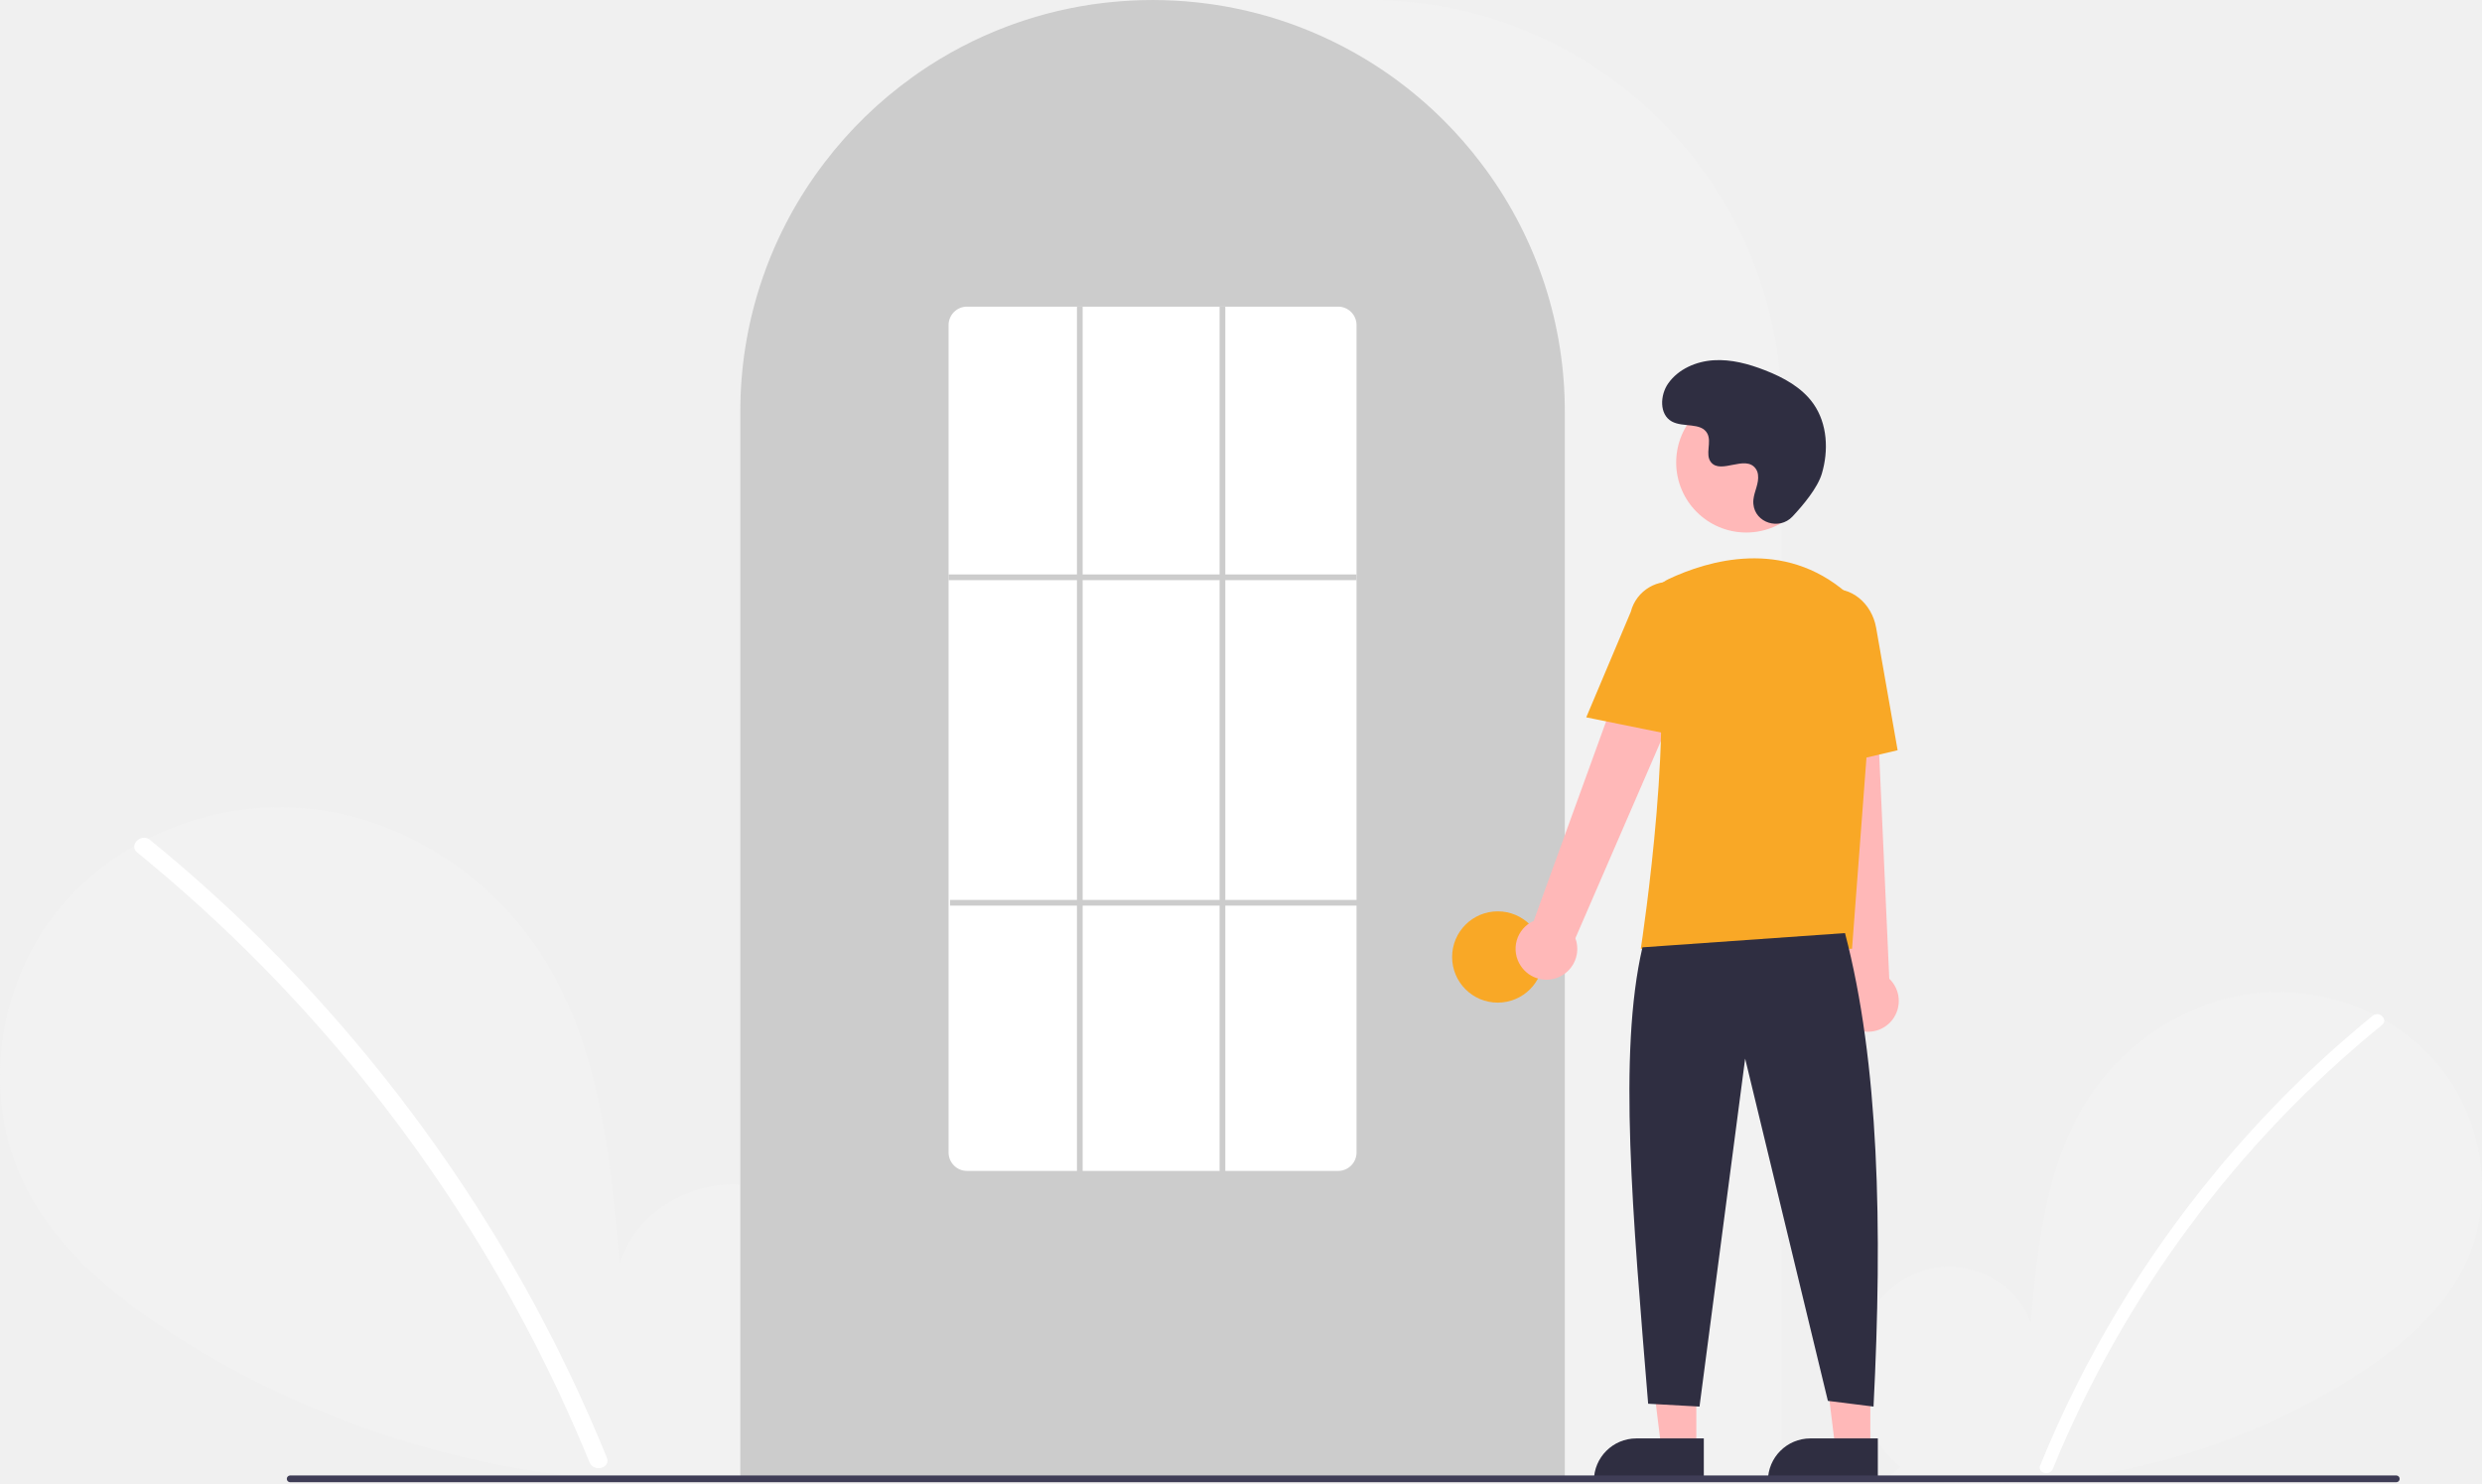
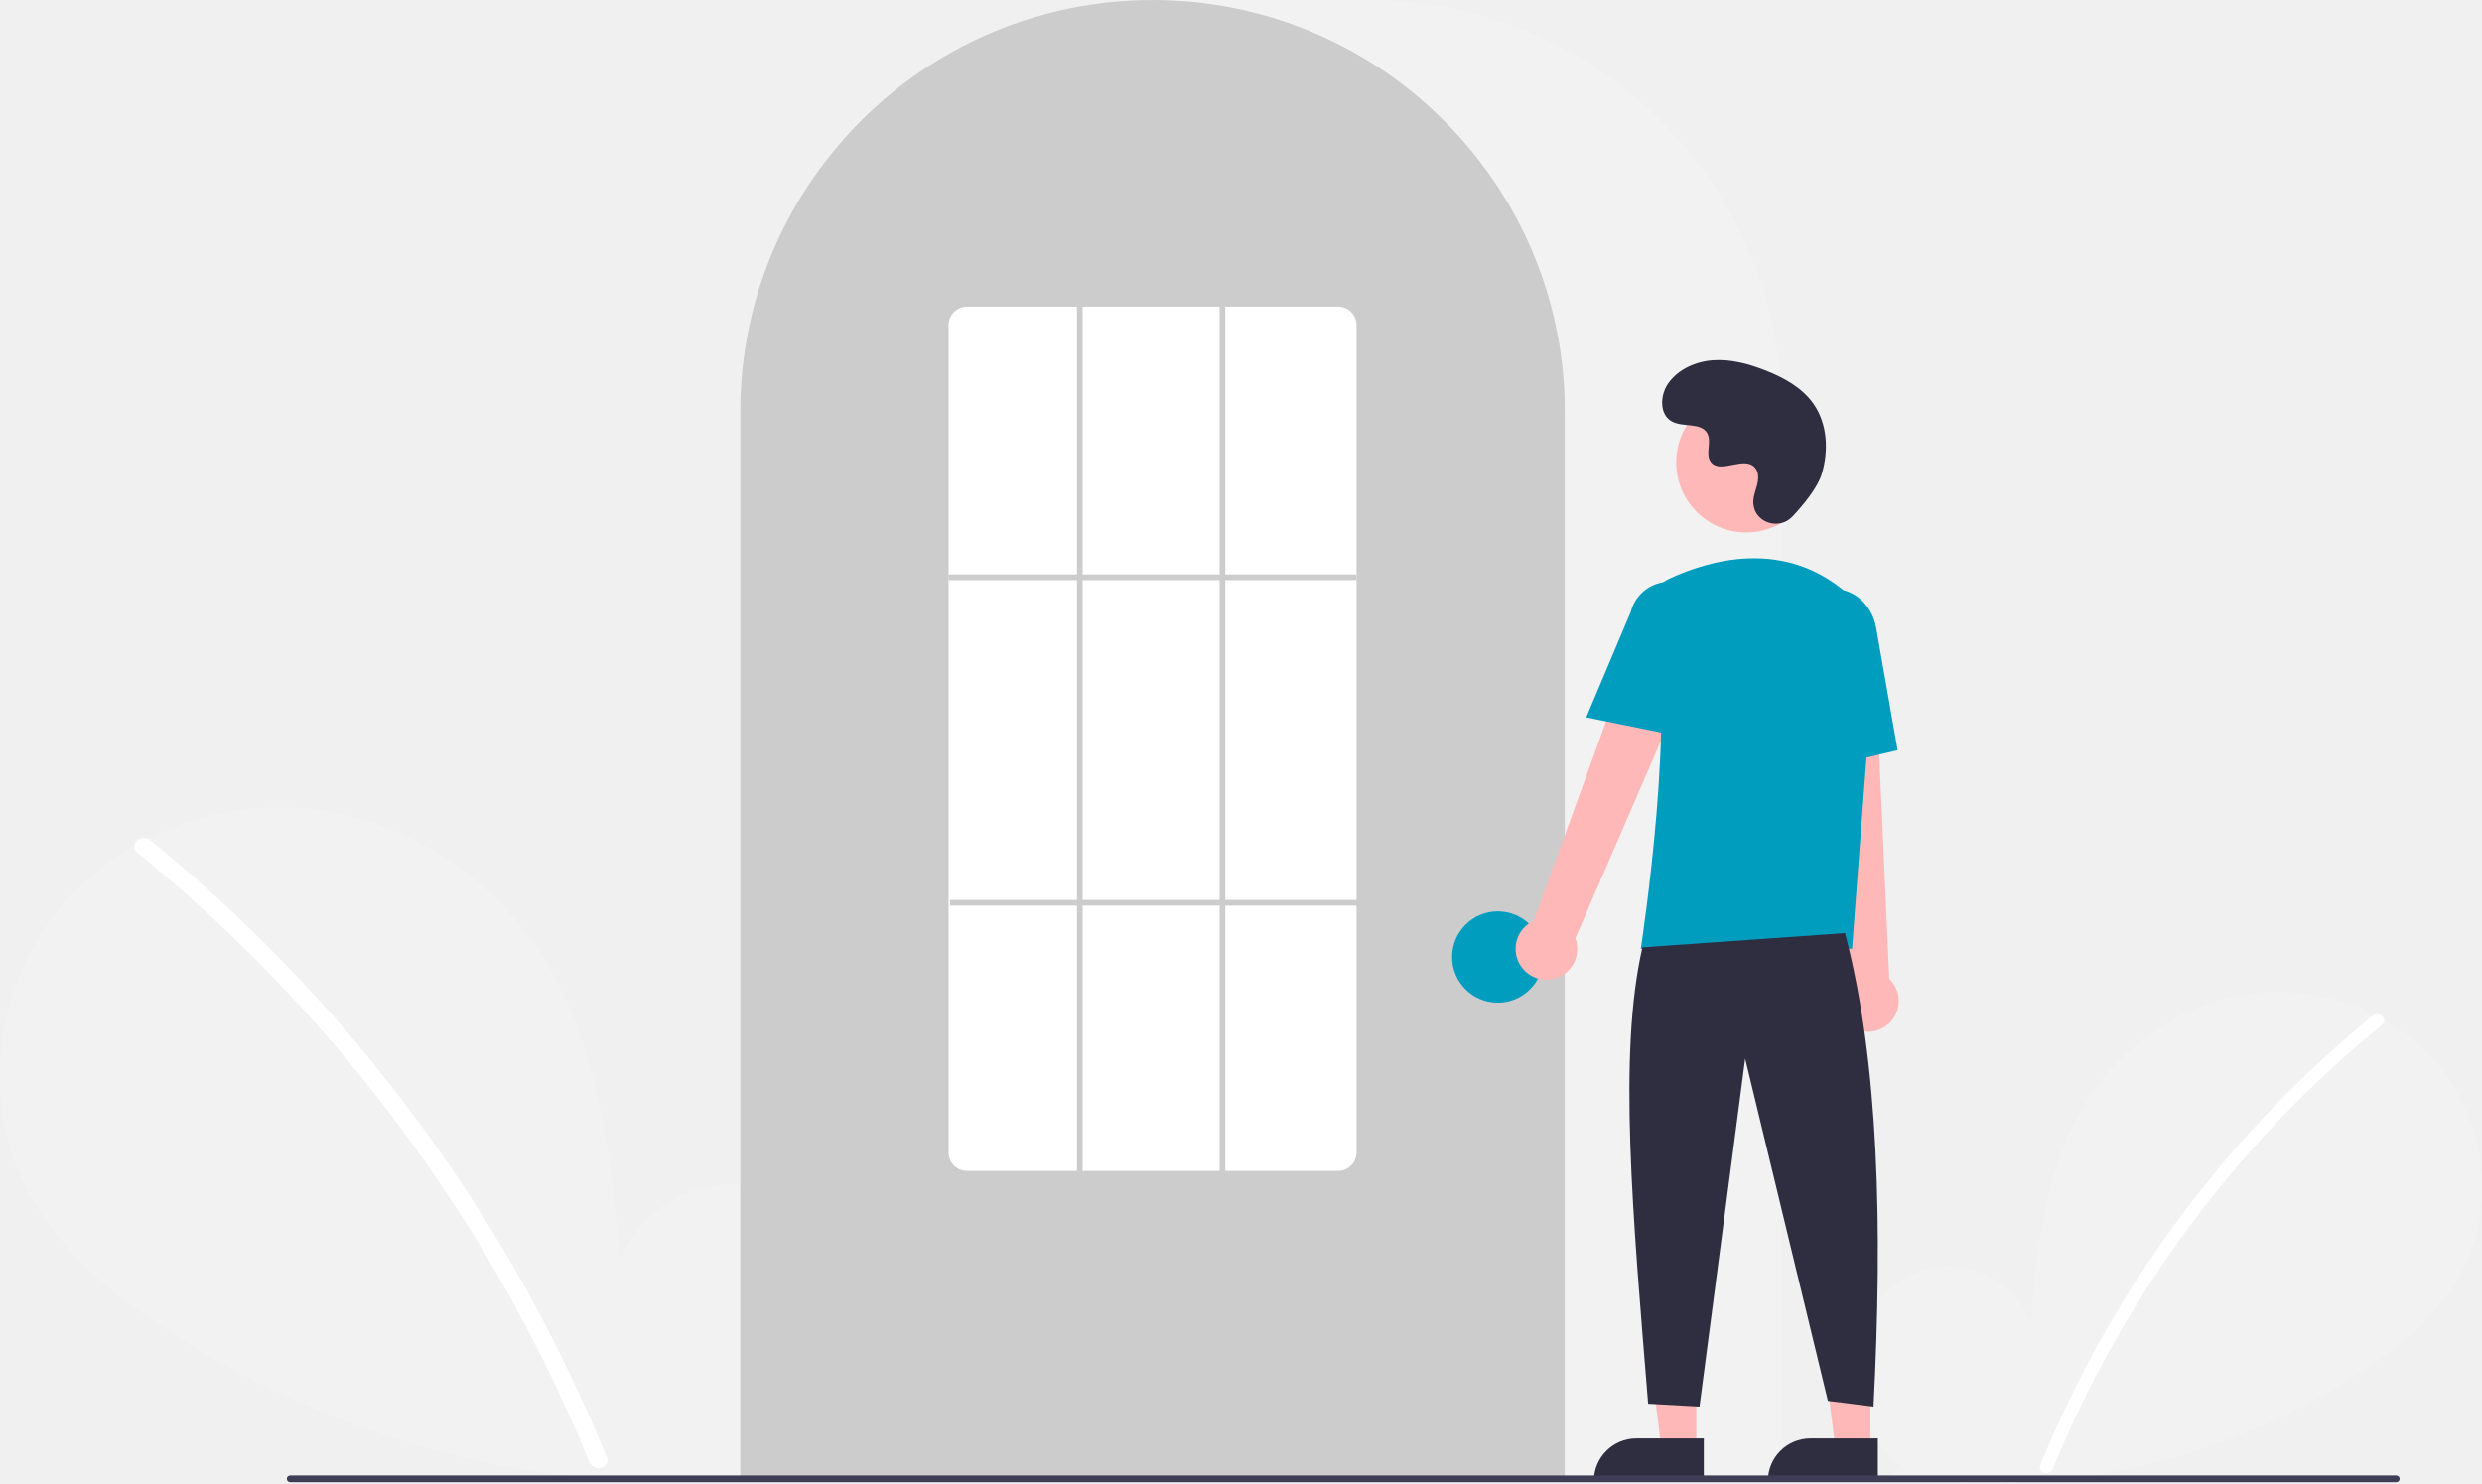
<svg xmlns="http://www.w3.org/2000/svg" id="b368e7d6-7c4a-408c-9a35-0514749a7e1a" data-name="Layer 1" width="870" height="520.139" viewBox="0 0 870 520.139">
  <path d="M831.092,704.187c-11.138-9.412-17.904-24.28-16.13-38.754s12.764-27.78,27.018-30.854,30.504,5.435,34.834,19.359c2.383-26.846,5.129-54.818,19.402-77.68,12.924-20.701,35.309-35.514,59.569-38.164s49.803,7.359,64.933,26.507,18.835,46.985,8.238,68.969c-7.806,16.195-22.188,28.247-37.257,38.052a240.452,240.452,0,0,1-164.454,35.977Z" transform="translate(-165 -189.9307)" fill="#f2f2f2" />
  <path d="M996.728,546.01a393.414,393.414,0,0,0-54.826,54.442,394.561,394.561,0,0,0-61.752,103.194c-1.112,2.725,3.313,3.911,4.412,1.216A392.342,392.342,0,0,1,999.963,549.245c2.284-1.86-.97-5.08-3.236-3.236Z" transform="translate(-165 -189.9307)" fill="#fff" />
  <path d="M445.067,701.63c15.299-12.927,24.591-33.348,22.154-53.228s-17.531-38.156-37.11-42.377-41.897,7.464-47.844,26.59c-3.273-36.873-7.044-75.292-26.648-106.693-17.751-28.433-48.497-48.778-81.818-52.418s-68.404,10.107-89.185,36.407-25.869,64.535-11.315,94.729c10.722,22.243,30.475,38.797,51.172,52.264,66.03,42.965,147.939,60.884,225.877,49.415" transform="translate(-165 -189.9307)" fill="#f2f2f2" />
  <path d="M217.567,484.373a540.355,540.355,0,0,1,75.304,74.777A548.076,548.076,0,0,1,352.257,647.04a545.835,545.835,0,0,1,25.43,53.846c1.527,3.743-4.55,5.372-6.06,1.671a536.36,536.36,0,0,0-49.009-92.727A539.734,539.734,0,0,0,256.889,528.632a538.441,538.441,0,0,0-43.766-39.815c-3.138-2.555,1.332-6.978,4.444-4.444Z" transform="translate(-165 -189.9307)" fill="#fff" />
  <path d="M789.5,708.931h-365v-374.5c0-79.678,64.822-144.5,144.5-144.5h76c79.677,0,144.5,64.822,144.5,144.5Z" transform="translate(-165 -189.9307)" fill="#f2f2f2" />
  <path d="M713.5,708.931h-289v-374.5a143.382,143.382,0,0,1,27.596-84.944c.664-.905,1.326-1.798,2.009-2.681a144.466,144.466,0,0,1,30.754-29.851c.66-.48,1.322-.952,1.994-1.423a144.16,144.16,0,0,1,31.472-16.459c.661-.25,1.334-.501,2.007-.742a144.02,144.02,0,0,1,31.108-7.336c.658-.09,1.333-.16,2.008-.23a146.288,146.288,0,0,1,31.105,0c.673.07,1.349.141,2.014.231a143.995,143.995,0,0,1,31.1,7.335c.673.241,1.346.492,2.009.743a143.799,143.799,0,0,1,31.106,16.216c.672.461,1.344.933,2.006,1.405a145.987,145.987,0,0,1,18.384,15.564,144.305,144.305,0,0,1,12.724,14.551c.681.88,1.343,1.773,2.005,2.677A143.382,143.382,0,0,1,713.5,334.431Z" transform="translate(-165 -189.9307)" fill="#ccc" />
-   <circle cx="525" cy="335.5" r="16" fill="#f9a826" />
+   <circle cx="525" cy="335.5" r="16" fill="#009dbf" />
  <polygon points="594.599 507.783 582.339 507.783 576.506 460.495 594.601 460.496 594.599 507.783" fill="#ffb8b8" />
  <path d="M573.582,504.28h23.644a0,0,0,0,1,0,0v14.887a0,0,0,0,1,0,0H558.695a0,0,0,0,1,0,0v0a14.887,14.887,0,0,1,14.887-14.887Z" fill="#2f2e41" />
  <polygon points="655.599 507.783 643.339 507.783 637.506 460.495 655.601 460.496 655.599 507.783" fill="#ffb8b8" />
  <path d="M634.582,504.28h23.644a0,0,0,0,1,0,0v14.887a0,0,0,0,1,0,0H619.695a0,0,0,0,1,0,0v0a14.887,14.887,0,0,1,14.887-14.887Z" fill="#2f2e41" />
  <path d="M698.098,528.6a10.743,10.743,0,0,1,4.511-15.843l41.676-114.867L764.791,409.082,717.206,518.853a10.801,10.801,0,0,1-19.109,9.748Z" transform="translate(-165 -189.9307)" fill="#ffb8b8" />
  <path d="M814.336,550.184a10.743,10.743,0,0,1-2.893-16.217L798.533,412.458l23.338,1.066L827.236,533.045a10.801,10.801,0,0,1-12.9,17.139Z" transform="translate(-165 -189.9307)" fill="#ffb8b8" />
  <circle cx="612.106" cy="162.123" r="24.561" fill="#ffb8b8" />
-   <path d="M814.18,522.549H740.133l.089-.576c.133-.861,13.197-86.439,3.562-114.436a11.813,11.813,0,0,1,6.069-14.584h0c13.772-6.485,40.208-14.471,62.52,4.909a28.234,28.234,0,0,1,9.459,23.396Z" transform="translate(-165 -189.9307)" fill="#f9a826" />
-   <path d="M754.354,448.181,721.018,441.418l15.626-37.03a13.997,13.997,0,0,1,27.106,6.998Z" transform="translate(-165 -189.9307)" fill="#f9a826" />
-   <path d="M797.05,460.739l-2.004-45.941c-1.52-8.636,3.424-16.8,11.027-18.135,7.605-1.33,15.032,4.66,16.558,13.36l7.533,42.928Z" transform="translate(-165 -189.9307)" fill="#f9a826" />
+   <path d="M814.18,522.549H740.133l.089-.576c.133-.861,13.197-86.439,3.562-114.436a11.813,11.813,0,0,1,6.069-14.584h0c13.772-6.485,40.208-14.471,62.52,4.909a28.234,28.234,0,0,1,9.459,23.396Z" transform="translate(-165 -189.9307)" fill="#009dbf" />
+   <path d="M754.354,448.181,721.018,441.418l15.626-37.03a13.997,13.997,0,0,1,27.106,6.998Z" transform="translate(-165 -189.9307)" fill="#009dbf" />
+   <path d="M797.05,460.739l-2.004-45.941c-1.52-8.636,3.424-16.8,11.027-18.135,7.605-1.33,15.032,4.66,16.558,13.36l7.533,42.928Z" transform="translate(-165 -189.9307)" fill="#009dbf" />
  <path d="M811.716,517.049c11.915,45.377,13.214,103.069,10,166l-16-2-29-120-16,122-18-1c-5.377-66.03-10.613-122.715-2-160Z" transform="translate(-165 -189.9307)" fill="#2f2e41" />
  <path d="M793.289,371.035c-4.582,4.881-13.091,2.261-13.688-4.407a8.055,8.055,0,0,1,.01-1.556c.308-2.954,2.015-5.635,1.606-8.754a4.59,4.59,0,0,0-.84-2.149c-3.651-4.889-12.222,2.187-15.668-2.239-2.113-2.714.371-6.987-1.251-10.021-2.14-4.004-8.479-2.029-12.454-4.221-4.423-2.439-4.158-9.225-1.247-13.353,3.551-5.034,9.776-7.72,15.923-8.107s12.253,1.275,17.992,3.511c6.521,2.541,12.988,6.054,17.001,11.788,4.88,6.973,5.35,16.348,2.909,24.502C802.098,360.99,797.031,367.049,793.289,371.035Z" transform="translate(-165 -189.9307)" fill="#2f2e41" />
  <path d="M1004.982,709.574h-738.294a1.191,1.191,0,0,1,0-2.381h738.294a1.191,1.191,0,0,1,0,2.381Z" transform="translate(-165 -189.9307)" fill="#3f3d56" />
  <path d="M634,600.431H504a6.465,6.465,0,0,1-6.5-6.415V303.846a6.465,6.465,0,0,1,6.5-6.415H634a6.465,6.465,0,0,1,6.5,6.415V594.015A6.465,6.465,0,0,1,634,600.431Z" transform="translate(-165 -189.9307)" fill="#fff" />
  <rect x="332.5" y="201.39" width="143" height="2" fill="#ccc" />
  <rect x="333" y="315.5" width="143" height="2" fill="#ccc" />
  <rect x="377.5" y="107.5" width="2" height="304" fill="#ccc" />
  <rect x="427.5" y="107.5" width="2" height="304" fill="#ccc" />
</svg>
